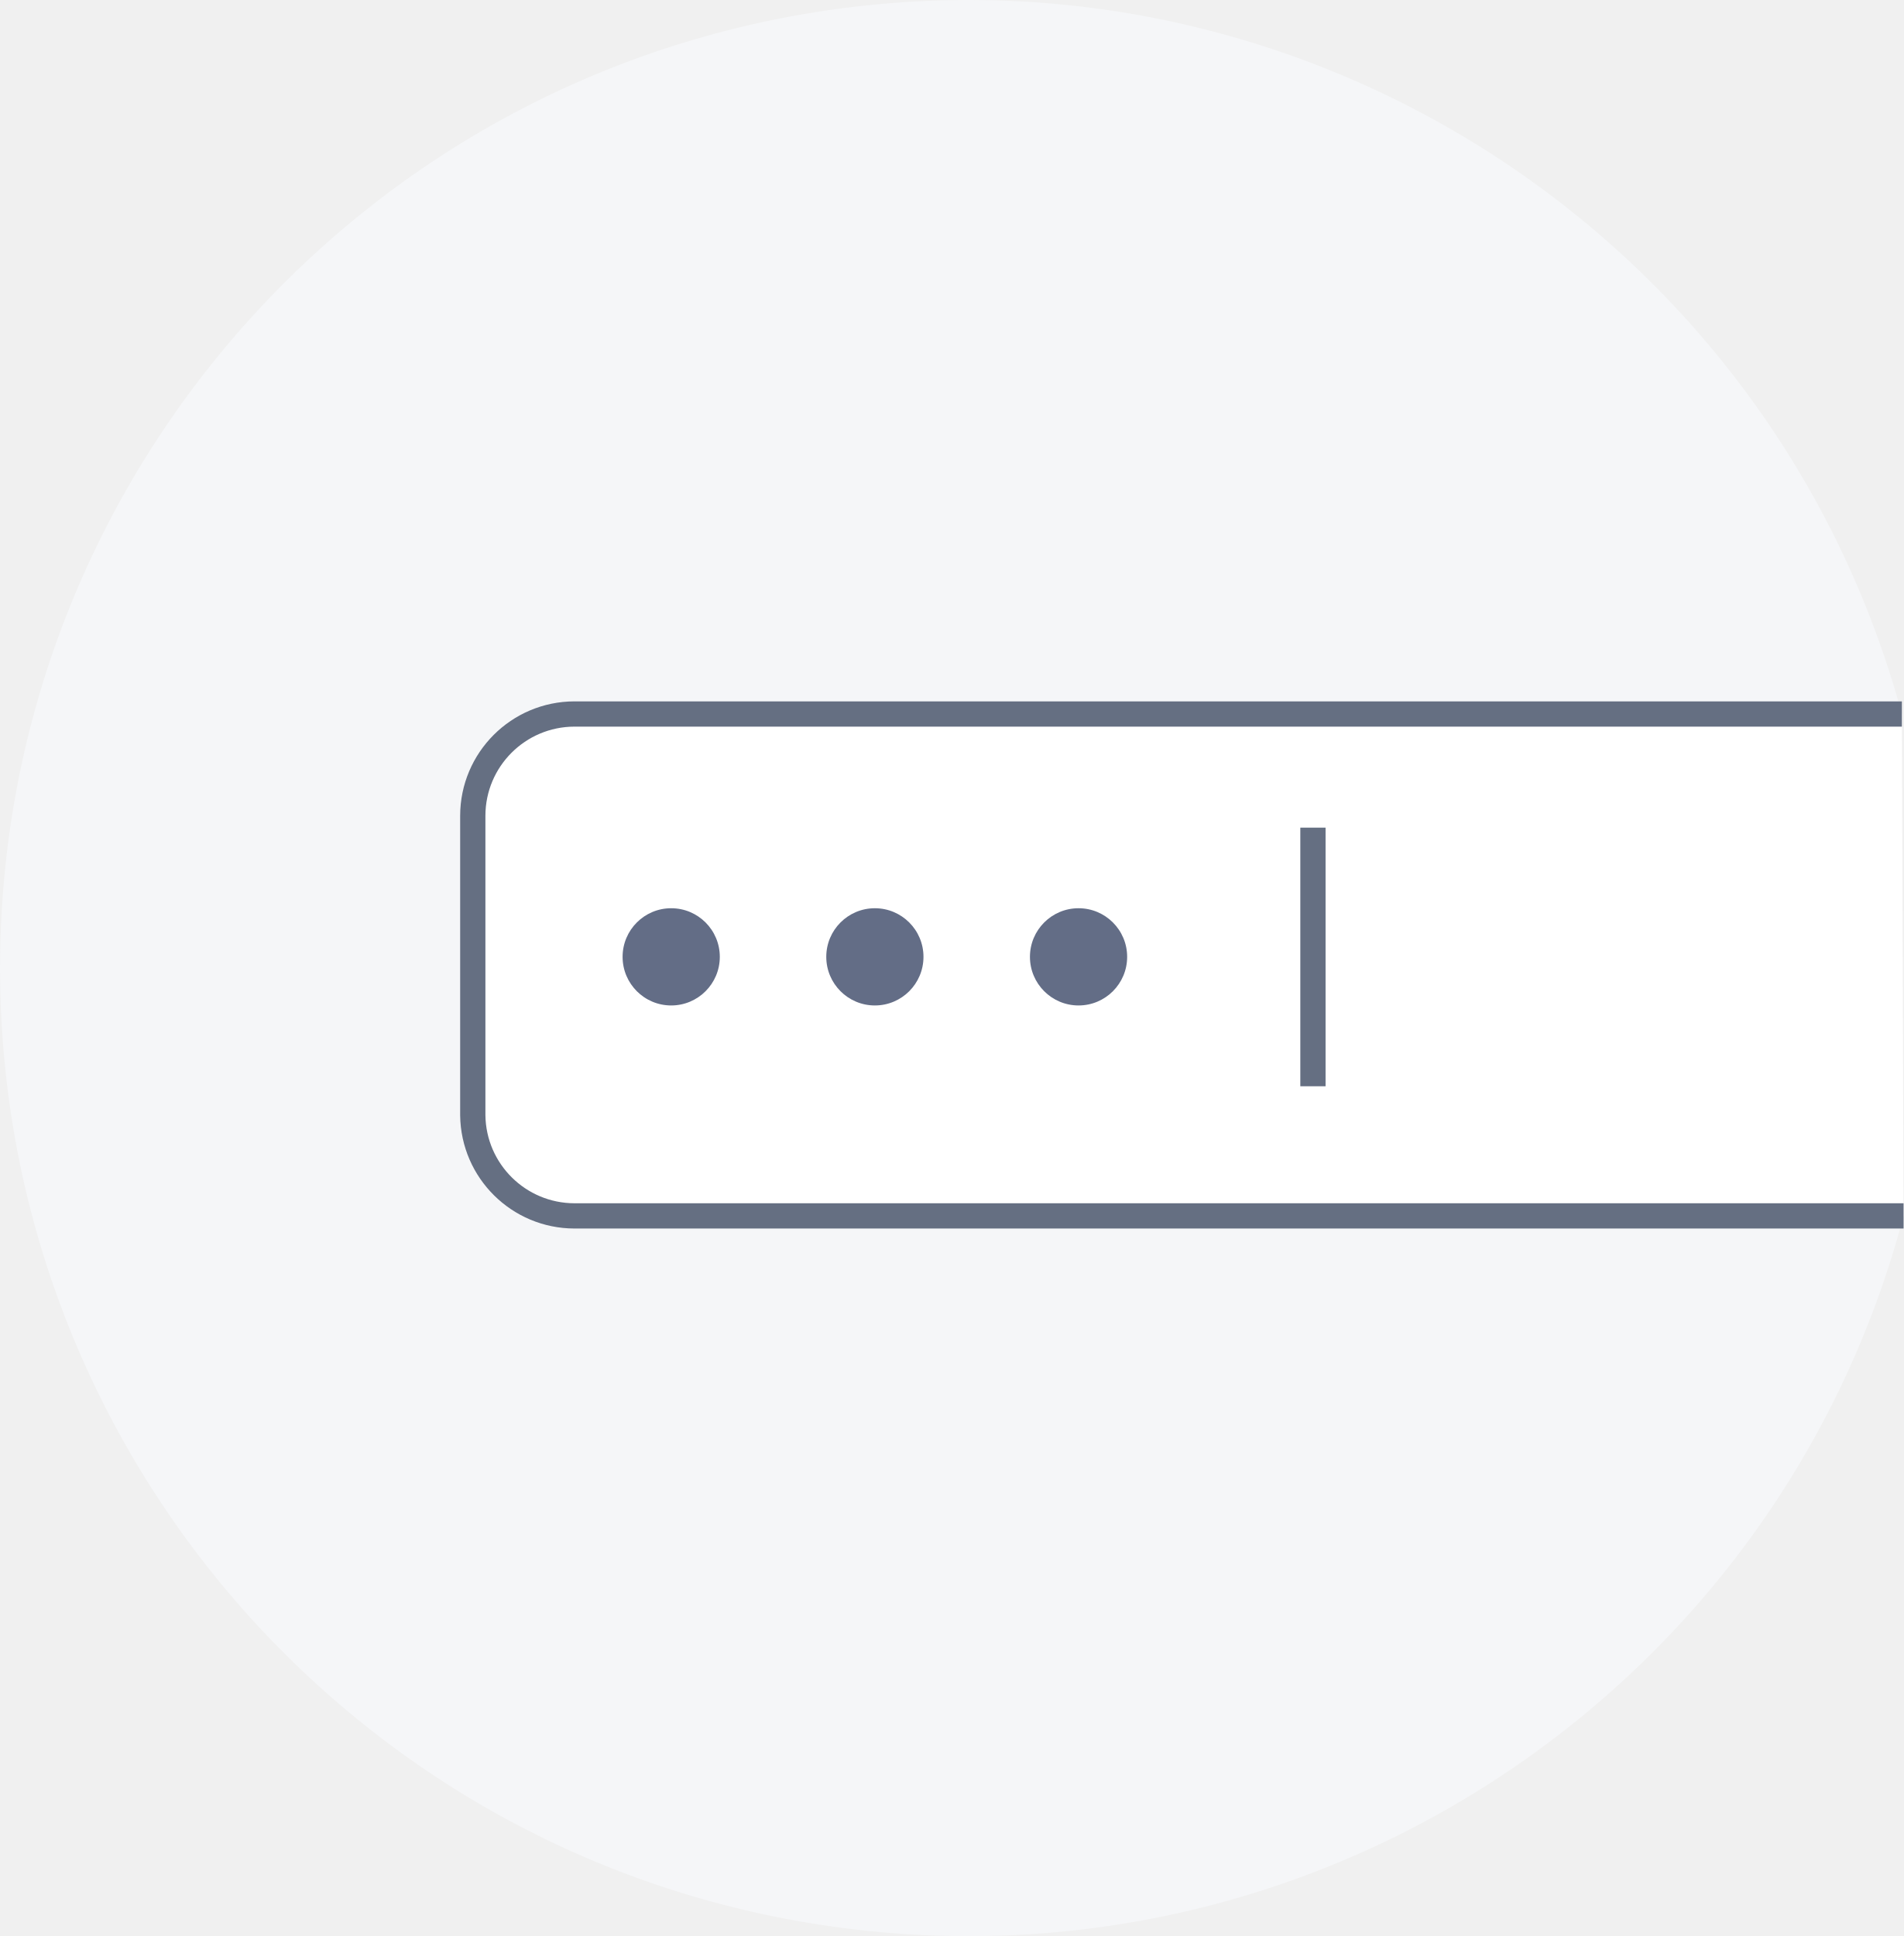
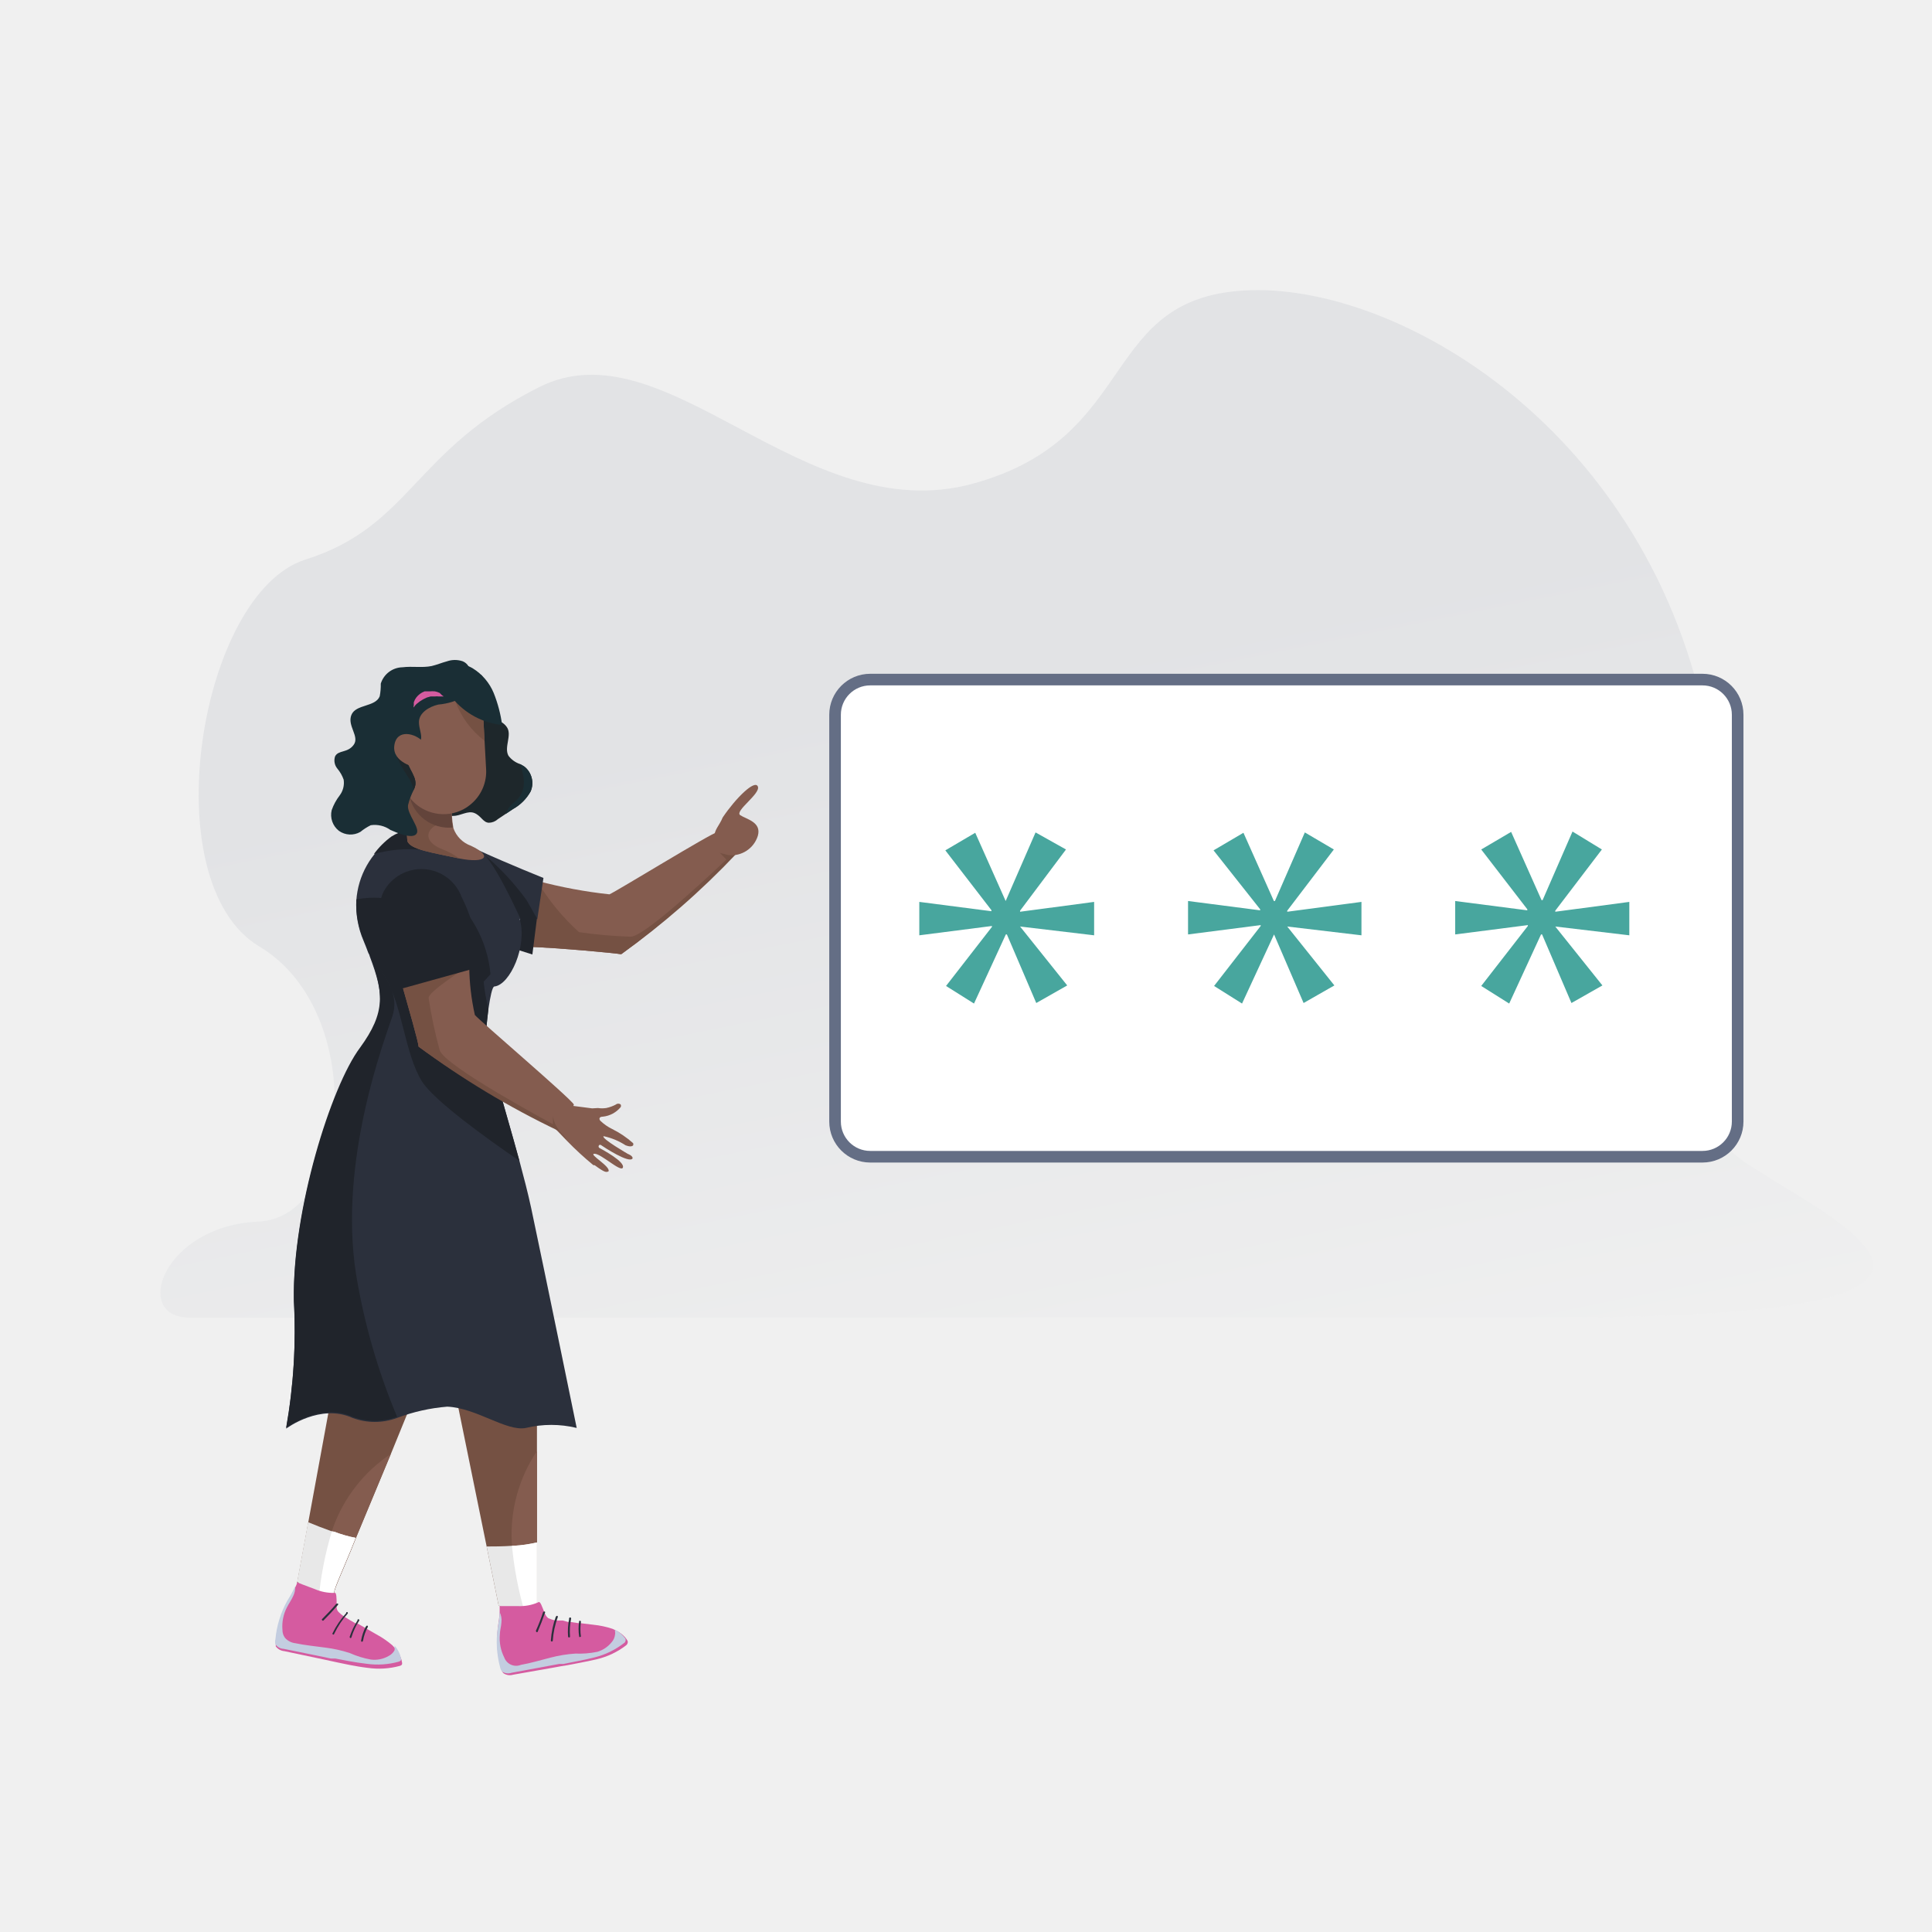
- <svg xmlns="http://www.w3.org/2000/svg" viewBox="0 0 90.47 92">
+ <svg xmlns="http://www.w3.org/2000/svg" id="Layer_1" data-name="Layer 1" width="38.75mm" height="38.75mm" viewBox="0 0 109.85 109.85">
  <defs>
-     <style>.cls-1{fill:#f5f6f8;}.cls-2{fill:#fff;}.cls-2,.cls-4{stroke:#656f82;stroke-miterlimit:10;stroke-width:1.2px;}.cls-3{fill:#636d86;}.cls-4{fill:none;}</style>
+     <linearGradient id="linear-gradient" x1="61.21" y1="89.45" x2="50.9" y2="38.76" gradientUnits="userSpaceOnUse">
+       <stop offset="0" stop-color="#fff" />
+       <stop offset="1" stop-color="#646e85" />
+     </linearGradient>
  </defs>
-   <g id="Lager_2" data-name="Lager 2">
-     <g id="Layer_3" data-name="Layer 3">
-       <path class="cls-1" d="M27.3,57.78A4.84,4.84,0,0,1,22.47,53V38.76a4.84,4.84,0,0,1,4.83-4.83H90.39a46,46,0,1,0,.08,23.85Z" />
-       <path class="cls-2" d="M90.47,57.78H27.3A4.84,4.84,0,0,1,22.47,53V38.76a4.84,4.84,0,0,1,4.83-4.83H90.39" />
-       <circle class="cls-3" cx="31.9" cy="45.47" r="2.31" />
-       <circle class="cls-3" cx="41.58" cy="45.47" r="2.31" />
-       <circle class="cls-3" cx="51.26" cy="45.47" r="2.31" />
-       <line class="cls-4" x1="62.4" y1="39.33" x2="62.4" y2="51.62" />
-     </g>
+   <g opacity="0.1">
+     <path d="M25.61,74.92H10.79c-3.33,0-1.51-5.22,3.88-5.46s6.18-12,.08-15.64-3.42-20.09,2.61-22S23.47,25.6,30.68,22s15,8.14,24.64,5.5,7.06-10.76,15.83-11,23.26,8.42,26.11,26-3.32,20.29,2.46,23.92,16,8.48-11.13,8.48Z" fill="url(#linear-gradient)" />
  </g>
+   <path d="M35.33,54.25l-.06,0h0c-.21-.05-3.5-.36-5.31-.42l.28-1.68.33-2v-.06a27,27,0,0,0,4.08.76c.39-.16,5.78-3.48,6.18-3.56h0a4.09,4.09,0,0,1,1,1.13l0,.06A45.43,45.43,0,0,1,35.33,54.25Z" fill="#845c4f" />
+   <path d="M42.48,48.24l-.61.3a45.43,45.43,0,0,1-6.54,5.71l-.06,0h0c-.21-.05-3.5-.36-5.31-.42l.28-1.68.33-2A12.68,12.68,0,0,0,32.92,53a26.34,26.34,0,0,0,2.94.26c.87,0,5.44-4.39,5.44-4.39l-.37-.38a1.53,1.53,0,0,0,.59.09,2.06,2.06,0,0,0,.32-.07,1.28,1.28,0,0,0,.34-.14,1.48,1.48,0,0,1,.32-.11Z" fill="#755143" />
+   <path d="M40.77,47.07a1.25,1.25,0,0,0-.12,1,1.22,1.22,0,0,0,.77.55,1.57,1.57,0,0,0,1.67-1.1c.22-.78-.65-.94-1-1.17s1.17-1.22,1-1.63-1.25.65-2,1.76C41,46.71,40.87,46.89,40.77,47.07Z" fill="#845c4f" />
+   <path d="M25.34,46.14c-.53,0-.55.42-1.12.34s-1.24.12-1.78,0-.19-1.83.39-2.16S25.34,46.14,25.34,46.14Z" fill="#1e272b" />
+   <path d="M24.58,45.31a1.11,1.11,0,0,0,.36.82,1.07,1.07,0,0,0,.84.26c.41,0,.82-.32,1.2-.16s.48.53.81.55a.76.76,0,0,0,.51-.2l.45-.3.42-.28a2.58,2.58,0,0,0,1-1,1.2,1.2,0,0,0-.35-1.41,2.2,2.2,0,0,0-.26-.15,1.37,1.37,0,0,1-.65-.47c-.27-.49.23-1.19-.1-1.64s-.74-.32-1-.63a1.49,1.49,0,0,1-.11-.94,2.45,2.45,0,0,0-.34-1.4s-2.72.43-2.86,2.77A23.2,23.2,0,0,0,24.58,45.31Z" fill="#1e272b" />
+   <path d="M25.92,79.35l1.75,8.58.68,3.35h0a5.59,5.59,0,0,0,1.1.48.79.79,0,0,0,.42,0h0a1.37,1.37,0,0,0,.54-.35.54.54,0,0,0,.12-.38v0c0-.21,0-1.41,0-2.54V87.7c0-1.2,0-3.38,0-5.19,0-1.65,0-3,0-3l-1.69-.06Z" fill="#755143" />
+   <path d="M29.1,87.7a18.88,18.88,0,0,0,.77,4.09h0a1.37,1.37,0,0,0,.54-.35.54.54,0,0,0,.12-.38v0c0-.21,0-1.41,0-2.54V87.7c0-1.2,0-3.38,0-5.19A8.47,8.47,0,0,0,29.1,87.7Z" fill="#845c4f" />
+   <path d="M27.67,87.93l.68,3.35h0a5.59,5.59,0,0,0,1.1.48.79.79,0,0,0,.42,0h0a1.37,1.37,0,0,0,.54-.35.54.54,0,0,0,.12-.38v0c0-.21,0-1.41,0-2.54V87.7a7.76,7.76,0,0,1-1.31.19h-.09C28.58,87.93,28.05,87.93,27.67,87.93Z" fill="#e8e8e8" />
+   <path d="M29.11,87.89a20.2,20.2,0,0,0,.76,3.9h0a1.37,1.37,0,0,0,.54-.35.54.54,0,0,0,.12-.38v0c0-.21,0-1.41,0-2.54V87.7a7.76,7.76,0,0,1-1.31.19Z" fill="#fff" />
+   <path d="M28.49,94.86a.62.62,0,0,0,.07.19h0a.31.31,0,0,0,.07.09.65.65,0,0,0,.55.08l2.33-.41.38-.07.37-.06.68-.13c.32-.06.65-.13,1-.21a4.39,4.39,0,0,0,1.66-.79.23.23,0,0,0,.08-.11.2.2,0,0,0,0-.15,1.43,1.43,0,0,0-.14-.2,1.69,1.69,0,0,0-.55-.4l-.17-.08a5.07,5.07,0,0,0-1.08-.23L33,92.29h-.11l-.48-.07h-.12L32,92.14l-.3,0-.11,0a2,2,0,0,1-.41-.13.55.55,0,0,1-.17-.21l-.06-.13h0c-.13-.31-.23-.68-.36-.56l0,0a2.56,2.56,0,0,1-1.12.21c-.53,0-1,0-1.06,0h0c0,.1,0,.2,0,.3,0,.31-.07.61-.1.91A5.78,5.78,0,0,0,28.49,94.86Z" fill="#d55ba0" />
+   <path d="M30.89,91.63a10.23,10.23,0,0,1-.42,1.09c0,.07.07.12.1.06.16-.37.3-.74.43-1.12a.06.06,0,0,0-.11,0Z" fill="#2b303c" />
+   <path d="M31.61,91.9a4.92,4.92,0,0,0-.29,1.38c0,.07.11.07.11,0a4.86,4.86,0,0,1,.29-1.35c0-.06-.08-.09-.11,0Z" fill="#2b303c" />
+   <path d="M32.36,92.05a3.62,3.62,0,0,0-.06,1c0,.07.12.07.11,0a3.5,3.5,0,0,1,.06-1,.06.06,0,1,0-.11,0Z" fill="#2b303c" />
+   <path d="M32.93,92.18a2.83,2.83,0,0,0,0,.87c0,.07.12,0,.1,0a3,3,0,0,1,0-.84c0-.08-.11-.07-.12,0Z" fill="#2b303c" />
+   <path d="M28.43,94.78a.53.53,0,0,0,.13.27h0a.61.61,0,0,0,.53.06l2.32-.43.38-.07.24,0,.8-.16c.32-.06.64-.13,1-.22a4.48,4.48,0,0,0,1.64-.8.19.19,0,0,0,.09-.11.21.21,0,0,0,0-.15l0,0a1.58,1.58,0,0,0-.59-.5,1,1,0,0,1,0,.1.35.35,0,0,1,0,.17.77.77,0,0,1-.19.43,1.64,1.64,0,0,1-.82.55,5.19,5.19,0,0,1-1.25.1,7.54,7.54,0,0,0-1.41.23c-.56.14-1.11.31-1.68.41a.72.72,0,0,1-.95-.42,2.41,2.41,0,0,1-.25-1.29c0-.24.08-.47.09-.71a1.05,1.05,0,0,0-.1-.58l0,0c0,.3-.07.6-.11.9A5.56,5.56,0,0,0,28.43,94.78Z" fill="#c3cde0" />
+   <path d="M19.1,78l-1.58,8.6-.62,3.37h0a5.44,5.44,0,0,0,.84.85.81.81,0,0,0,.37.19h0a1.52,1.52,0,0,0,.62-.12.54.54,0,0,0,.26-.31.08.08,0,0,0,0,0c0-.2.51-1.32.94-2.37l.29-.72,2-4.81c.62-1.53,1.13-2.77,1.13-2.77l-1.55-.69Z" fill="#755143" />
+   <path d="M18.93,86.88A19.6,19.6,0,0,0,18.11,91h0a1.52,1.52,0,0,0,.62-.12.54.54,0,0,0,.26-.31.08.08,0,0,0,0,0c0-.2.51-1.32.94-2.37l.29-.72,2-4.81A8.48,8.48,0,0,0,18.93,86.88Z" fill="#845c4f" />
+   <path d="M17.52,86.55l-.62,3.37h0a5.44,5.44,0,0,0,.84.85.81.81,0,0,0,.37.19h0a1.52,1.52,0,0,0,.62-.12.54.54,0,0,0,.26-.31.08.08,0,0,0,0,0c0-.2.51-1.32.94-2.37l.29-.72A7.25,7.25,0,0,1,19,87.09l-.08,0C18.37,86.89,17.87,86.7,17.52,86.55Z" fill="#e8e8e8" />
+   <path d="M18.87,87.06a20,20,0,0,0-.76,3.9h0a1.52,1.52,0,0,0,.62-.12.54.54,0,0,0,.26-.31.08.08,0,0,0,0,0c0-.2.51-1.32.94-2.37l.29-.72A7.25,7.25,0,0,1,19,87.09Z" fill="#fff" />
+   <path d="M15.68,93.29a1.33,1.33,0,0,0,0,.2h0l0,.12a.67.67,0,0,0,.48.27l2.32.49.37.08.37.08.68.14c.32.06.65.12,1,.16a4.49,4.49,0,0,0,1.83-.11.24.24,0,0,0,.12-.07.23.23,0,0,0,0-.16.86.86,0,0,0-.06-.23,1.53,1.53,0,0,0-.36-.58l-.13-.14a5.21,5.21,0,0,0-.91-.62l-.54-.31-.1-.06-.42-.24-.1,0-.33-.19-.26-.16-.09-.06a1.75,1.75,0,0,1-.33-.28.41.41,0,0,1-.08-.25.76.76,0,0,0,0-.15h0c0-.33,0-.72-.13-.65h0a2.69,2.69,0,0,1-1.12-.22c-.5-.18-1-.38-1-.39h0c0,.1-.06.19-.1.29-.12.27-.29.53-.43.8A5.87,5.87,0,0,0,15.68,93.29Z" fill="#d55ba0" />
+   <path d="M19.12,91.19c-.25.3-.52.58-.8.86-.05,0,0,.14.07.09.29-.29.56-.58.82-.88.05-.06,0-.12-.09-.07Z" fill="#2b303c" />
+   <path d="M19.69,91.71a4.91,4.91,0,0,0-.79,1.17c0,.06.08.1.11,0a4.92,4.92,0,0,1,.77-1.15s0-.11-.09-.06Z" fill="#2b303c" />
+   <path d="M20.33,92.13a4.07,4.07,0,0,0-.45.94c0,.07.09.11.11,0a3.67,3.67,0,0,1,.43-.92.05.05,0,1,0-.09-.06Z" fill="#2b303c" />
+   <path d="M20.81,92.46a2.71,2.71,0,0,0-.28.83c0,.07.09.08.11,0a2.63,2.63,0,0,1,.28-.8c0-.06-.07-.1-.11,0Z" fill="#2b303c" />
+   <path d="M15.66,93.2a.57.57,0,0,0,0,.29h0a.59.59,0,0,0,.47.26l2.31.47.37.08.25,0,.79.15c.33.06.65.11,1,.15a4.46,4.46,0,0,0,1.82-.12.24.24,0,0,0,.12-.07.22.22,0,0,0,0-.16.43.43,0,0,0,0,0,1.53,1.53,0,0,0-.36-.69.2.2,0,0,1,0,.11.35.35,0,0,1,0,.17.81.81,0,0,1-.34.32,1.61,1.61,0,0,1-1,.2,5.2,5.2,0,0,1-1.2-.37,7.35,7.35,0,0,0-1.39-.31c-.57-.08-1.15-.13-1.71-.25a.92.92,0,0,1-.59-.31.74.74,0,0,1-.14-.44,2.36,2.36,0,0,1,.25-1.28c.11-.22.25-.41.35-.63a1.05,1.05,0,0,0,.12-.57s0,0,0,0a6,6,0,0,1-.43.79A5.54,5.54,0,0,0,15.66,93.2Z" fill="#c3cde0" />
+   <polygon points="30.53 52.21 30.27 54.27 29.23 53.94 29.58 52.21 30.53 52.21" fill="#20242b" />
+   <path d="M32.79,81.19a6.14,6.14,0,0,0-2.89,0c-1.1.22-2.81-1.14-4.47-1.21a10.45,10.45,0,0,0-2.85.64,3.64,3.64,0,0,1-2.54,0c-1.82-.83-3.72.57-3.77.61a31.74,31.74,0,0,0,.44-7.23c-.09-5.08,2.11-12.13,3.76-14.33,1.46-2,1.39-3.09.55-5.3,0-.06-.05-.13-.08-.19q-.12-.33-.27-.69a5.14,5.14,0,0,1-.41-2.28,4.67,4.67,0,0,1,2-3.54c1.3-.85,3.33-.06,5,.7s3.64,1.55,3.64,1.55l-.35,2.34h-1C30,53.77,29,56,28.11,56.09c-.12,0-.24.61-.34,1.28-.05.39-.09.8-.12,1.13-.08.9,1,4.27,1.88,7.49.25.93.49,1.85.67,2.69C31,72.45,32.79,81.19,32.79,81.19Z" fill="#2b303c" />
+   <path d="M24,48.32a7.36,7.36,0,0,0-2.74.24,4.58,4.58,0,0,1,1-1,2.58,2.58,0,0,1,.44-.22,2.62,2.62,0,0,1,.4-.11,1.33,1.33,0,0,1,.28,0A3.93,3.93,0,0,1,24,48.32Z" fill="#20242b" />
+   <path d="M23.16,47.81c.15.5,1.44.67,2.95,1h0c1.51.3,1.93-.13.67-.72a1.64,1.64,0,0,1-1-1,5.66,5.66,0,0,1-.08-1.42l-.85-.14-.26,0-1.44-.22A16.45,16.45,0,0,0,23.16,47.81Z" fill="#845c4f" />
+   <path d="M23.16,47.81c.15.5,1.44.67,2.95,1h0a4.18,4.18,0,0,0-1-.54c-1.16-.47-.84-1.25,0-1.47a5.21,5.21,0,0,0-.54-1.29.08.08,0,0,0,0,0l-1.44-.22A16.45,16.45,0,0,0,23.16,47.81Z" fill="#755143" />
+   <path d="M23.26,45.18a2.3,2.3,0,0,0,2.49,1.87,5.66,5.66,0,0,1-.08-1.42l-.85-.14A3.13,3.13,0,0,1,23.26,45.18Z" fill="#63443b" />
+   <path d="M22.56,39.66,22.8,44a2.43,2.43,0,0,0,1.06,1.88,2.47,2.47,0,0,0,1.49.41,2.38,2.38,0,0,0,1.53-.66,2.41,2.41,0,0,0,.76-1.89l-.09-1.64-.09-1.65L27.4,39.4Z" fill="#845c4f" />
+   <path d="M19.27,47.24a1.13,1.13,0,0,0,1.22.06,3.11,3.11,0,0,1,.59-.38,1.54,1.54,0,0,1,1.12.27c.36.16,1.24.54,1.48.22s-.55-1.12-.48-1.63a3.88,3.88,0,0,1,.32-.86,1,1,0,0,0,.1-.3c.07-.61-.68-1.16-.44-1.72a1,1,0,0,1,.2-.26c.2-.18.47-.32.55-.58s-.11-.63-.11-1c0-.53.58-.88,1.1-1a3.71,3.71,0,0,0,1.52-.47,1.24,1.24,0,0,0,.33-1.45l-.05.19a.67.67,0,0,0-.41-.73,1.36,1.36,0,0,0-.89,0c-.3.08-.58.2-.88.27-.54.11-1.1,0-1.65.07a1.32,1.32,0,0,0-1.24.93,3.44,3.44,0,0,1-.06.72c-.25.62-1.36.44-1.61,1.06s.48,1.22.13,1.7-.87.28-1.06.66a.73.73,0,0,0,.13.69,2,2,0,0,1,.36.63,1.19,1.19,0,0,1-.23.9,3,3,0,0,0-.45.83A1.15,1.15,0,0,0,19.27,47.24Z" fill="#1a2e35" />
+   <path d="M28.75,46.28l.42-.28a2.58,2.58,0,0,0,1-1,1.2,1.2,0,0,0-.35-1.41,2.2,2.2,0,0,0-.26-.15c.36.94.31,1.64-.29,2.15A1.43,1.43,0,0,0,28.75,46.28Z" fill="#1a2e35" />
+   <path d="M23.25,44.25a2,2,0,0,1,.27.67,1,1,0,0,0,.1-.3c.07-.61-.68-1.16-.44-1.72a1,1,0,0,1,.2-.26,3.91,3.91,0,0,0-.79-.34C22.28,42.7,22.68,43.37,23.25,44.25Z" fill="#1e272b" />
+   <path d="M24.08,42.2c-.44-.51-1.53-.79-1.66.19s1.24,1.25,1.24,1.25Z" fill="#845c4f" />
+   <path d="M25.9,39.9a5,5,0,0,0,1.65,2.22l-.09-1.65A7.81,7.81,0,0,0,25.9,39.9Z" fill="#755143" />
+   <path d="M25.73,39.7a4.17,4.17,0,0,0,2.82,1.52,7.64,7.64,0,0,0-.48-1.82A3,3,0,0,0,26.88,38a1.89,1.89,0,0,0-1.8-.07S24.5,38.1,25.73,39.7Z" fill="#1a2e35" />
+   <path d="M23.52,40.23s0,0,0,0a.78.78,0,0,1,.16-.2l.19-.15a2.24,2.24,0,0,1,.4-.22l.21-.06.11,0h.12a1,1,0,0,1,.25,0h.27l-.11-.08L25,39.4a1,1,0,0,0-.27-.09,1.51,1.51,0,0,0-.3,0l-.15,0-.07,0-.07,0a1.07,1.07,0,0,0-.48.36.91.91,0,0,0-.13.26.7.7,0,0,0,0,.14A.45.45,0,0,0,23.52,40.23Z" fill="#d55ba0" />
+   <path d="M16.27,81.17c.05,0,1.95-1.44,3.77-.61a3.64,3.64,0,0,0,2.54,0,35.89,35.89,0,0,1-2.34-8.14c-1-6.42,1.61-13.25,2.07-14.64.4-1.22-.29-2.13-1.37-3.7.91,2.34,1,3.47-.47,5.49-1.65,2.2-3.85,9.25-3.76,14.33A31.74,31.74,0,0,1,16.27,81.17Z" fill="#20242b" />
+   <path d="M30.53,52.21l-.61.76s-1.54-3.57-2.42-4.41a14.9,14.9,0,0,1,2.42,2.59C30.19,51.6,30.39,52,30.53,52.21Z" fill="#20242b" />
+   <path d="M29.53,66c-1.88-1.28-4.85-3.43-5.53-4.5-1-1.6-1.1-4.31-2.13-6-.25-.4-.55-.81-.85-1.2,0-.06-.05-.13-.08-.19q-.12-.33-.27-.69a5.14,5.14,0,0,1-.41-2.28c1-.2,2.49-.16,3.22.73,1.23,1.49,1.73-1.31,1.73-1.31a6.87,6.87,0,0,1,2.68,4.83l-.39.43a10.66,10.66,0,0,0,.27,1.54c-.05.39-.09.8-.12,1.13C27.57,59.4,28.65,62.77,29.53,66Z" fill="#20242b" />
+   <path d="M33.81,66.25l-.07,0a18.28,18.28,0,0,1-1.5-1.38h0l0,0-.5-.52-.23-.23.1-.12.9-1.12v0h.08l1.08.14L34,63a1.54,1.54,0,0,0,.47,0,2,2,0,0,0,.55-.2.21.21,0,0,1,.27,0,.16.16,0,0,1,0,.15,1.52,1.52,0,0,1-1,.54c-.23,0-.24.13-.16.23a2.61,2.61,0,0,0,.67.47A5.35,5.35,0,0,1,36,65a.16.16,0,0,1,0,.12c-.06.08-.23.08-.43,0a3.7,3.7,0,0,0-1.21-.51.05.05,0,0,0-.05,0c-.08.15,1.39,1,1.39,1s.28.1.27.25a.09.09,0,0,1,0,0c-.17.33-1.67-.66-1.81-.76a.08.08,0,0,0-.08,0,.1.1,0,0,0,0,.17c.12.07,1.5.79,1.33,1.13h0c-.14.24-1.24-.81-1.61-.8s.93.72.8,1C34.48,66.65,34.43,66.71,33.81,66.25Z" fill="#845c4f" />
+   <path d="M23.8,59.51l0,0,0,0h0c0-.23-.55-2.14-1.08-4l1.8-.26,2.09-.3h.07A13.22,13.22,0,0,0,27,57.71c.29.34,5.42,4.72,5.63,5.09v0a4.15,4.15,0,0,1-.81,1.41l-.05,0A48,48,0,0,1,23.8,59.51Z" fill="#845c4f" />
+   <path d="M32.22,64.8l-.5-.52a48,48,0,0,1-7.92-4.77l0,0,0,0h0c0-.23-.55-2.14-1.08-4l1.8-.26,2.09-.3c-.38.24-2.26,1.46-2.24,1.79A25.66,25.66,0,0,0,25,59.71c.26.9,6.44,4.21,6.44,4.21v-.46a1.63,1.63,0,0,0,.14.47,3.4,3.4,0,0,0,.18.3,1.48,1.48,0,0,0,.25.3,1,1,0,0,1,.22.29Z" fill="#755143" />
+   <path d="M27.2,55l-4.93,1.37s-1.29-4-.46-5.67a2.44,2.44,0,0,1,4.44.31A8.78,8.78,0,0,1,27.2,55Z" fill="#20242b" />
+   <rect x="47.48" y="38.64" width="51.32" height="27.13" rx="2" fill="#fff" stroke="#646e85" stroke-miterlimit="10" stroke-width="0.66" />
+   <path d="M60.61,48.3,58,51.78v.06l4.21-.56v1.9L58,52.68v0l2.68,3.35-1.76,1-1.67-3.9h-.06l-1.81,3.93-1.59-1L56.4,52.7v-.05l-4.13.53v-1.9l4.1.53v-.06l-2.62-3.4,1.7-1,1.73,3.88h0l1.7-3.9Z" fill="#48a69e" />
+   <path d="M75.84,48.3l-2.65,3.48v.06l4.22-.56v1.9l-4.22-.5v0l2.68,3.35-1.75,1-1.68-3.9h0l-1.82,3.93-1.59-1,2.65-3.41v-.05l-4.13.53v-1.9l4.1.53v-.06L69,48.35l1.7-1,1.73,3.88h.06l1.7-3.9Z" fill="#48a69e" />
+   <path d="M91.08,48.3l-2.65,3.48v.06l4.21-.56v1.9l-4.21-.5v0l2.68,3.35-1.76,1-1.67-3.9h-.06l-1.81,3.93-1.59-1,2.65-3.41v-.05l-4.13.53v-1.9l4.1.53v-.06l-2.62-3.4,1.7-1,1.73,3.88h.06l1.7-3.9Z" fill="#48a69e" />
</svg>
